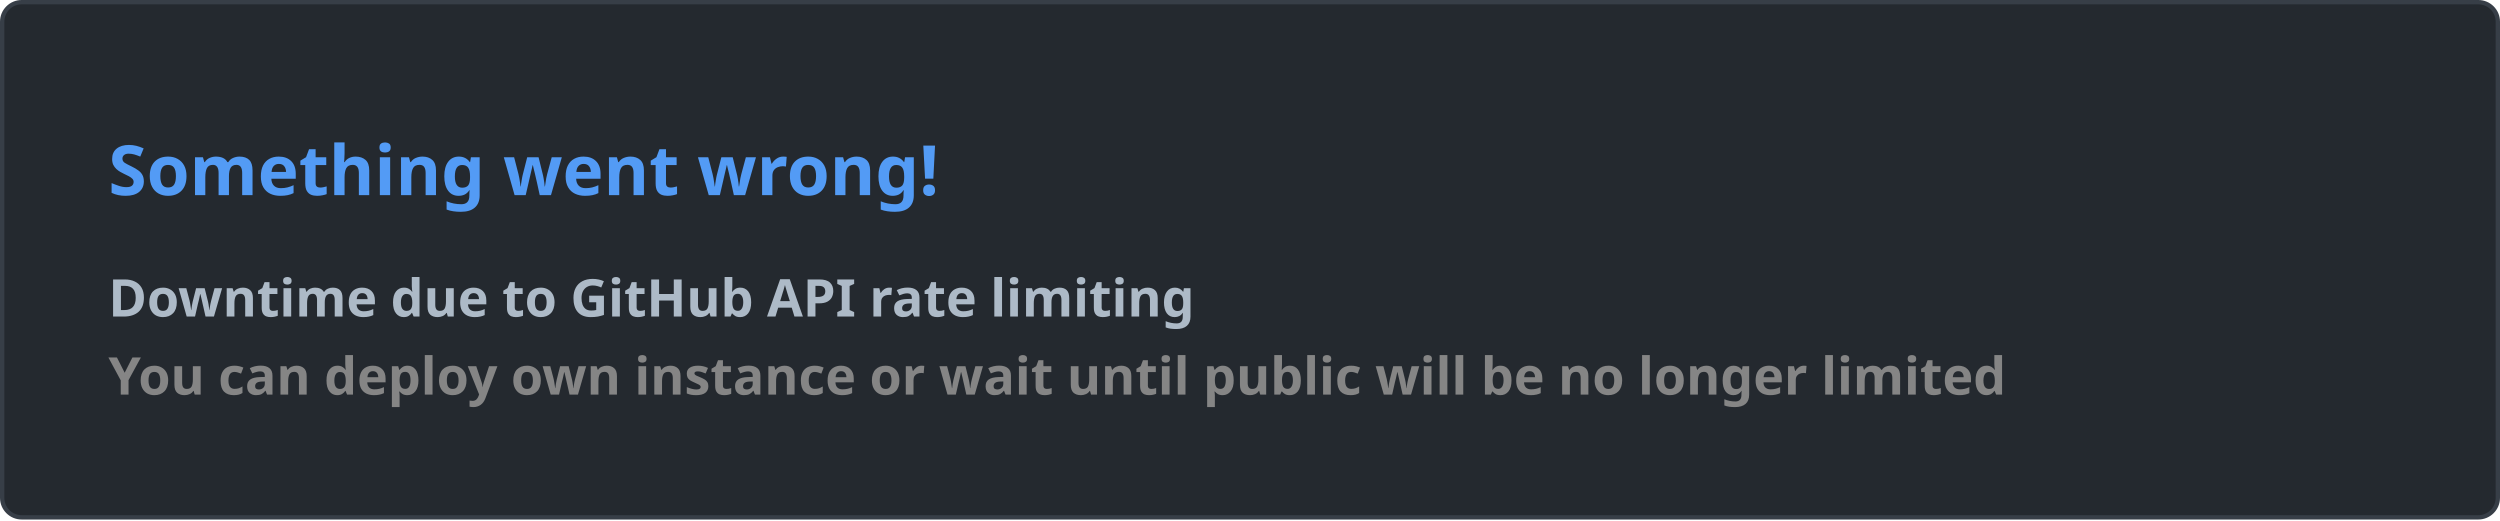
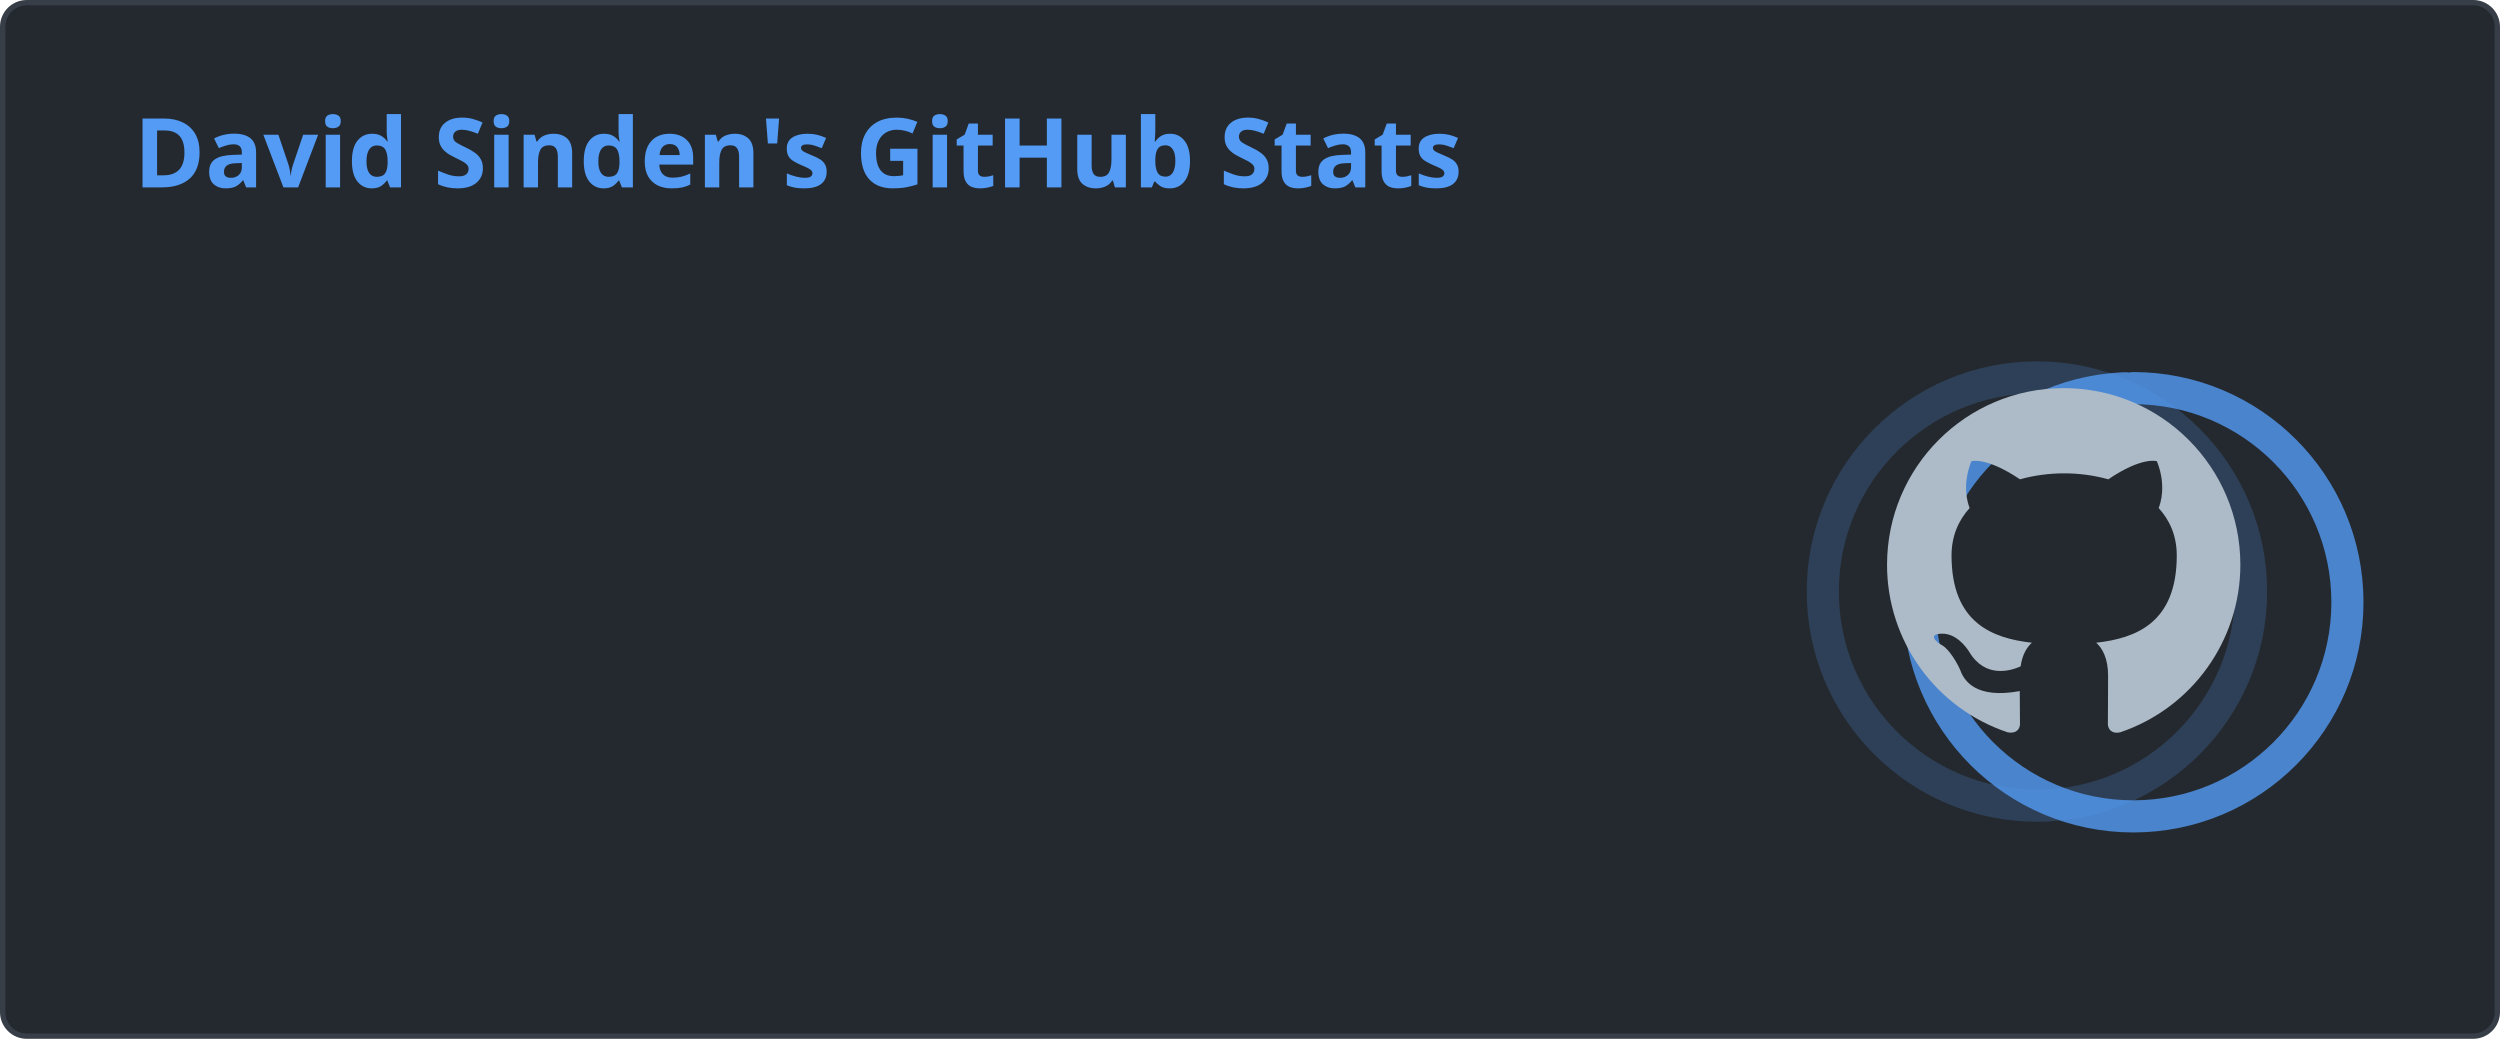
- <svg xmlns="http://www.w3.org/2000/svg" width="576.5" height="120" viewBox="0 0 576.5 120" fill="#24292F">
+ <svg xmlns="http://www.w3.org/2000/svg" width="467" height="195" viewBox="0 0 467 195" fill="none" role="img" aria-labelledby="descId">
  <style>
-     .text { font: 600 16px 'Segoe UI', Ubuntu, Sans-Serif; fill: #539bf5 }
-     .small { font: 600 12px 'Segoe UI', Ubuntu, Sans-Serif; fill: #ADBAC7 }
-     .gray { fill: #858585 }
-     </style>
-   <rect x="0.5" y="0.5" width="575.5" height="99%" rx="4.5" fill="#24292F" stroke="#373E47" />
-   <text x="25" y="45" class="text">Something went wrong!</text>
-   <text data-testid="message" x="25" y="55" class="text small">
-     <tspan x="25" dy="18">Downtime due to GitHub API rate limiting</tspan>
-     <tspan x="25" dy="18" class="gray">You can deploy own instance or wait until public will be no longer limited</tspan>
-   </text>
+           .header {
+             font: 600 18px 'Segoe UI', Ubuntu, Sans-Serif;
+             fill: #539bf5;
+             animation: fadeInAnimation 0.8s ease-in-out forwards;
+           }
+           @supports(-moz-appearance: auto) {
+             /* Selector detects Firefox */
+             .header { font-size: 15.5px; }
+           }
+           
+     .stat {
+       font: 600 14px 'Segoe UI', Ubuntu, "Helvetica Neue", Sans-Serif; fill: #ADBAC7;
+     }
+     @supports(-moz-appearance: auto) {
+       /* Selector detects Firefox */
+       .stat { font-size:12px; }
+     }
+     .stagger {
+       opacity: 0;
+       animation: fadeInAnimation 0.3s ease-in-out forwards;
+     }
+     .rank-text {
+       font: 800 24px 'Segoe UI', Ubuntu, Sans-Serif; fill: #ADBAC7;
+       animation: scaleInAnimation 0.3s ease-in-out forwards;
+     }
+     .rank-percentile-header {
+       font-size: 14px;
+     }
+     .rank-percentile-text {
+       font-size: 16px;
+     }
+     
+     .not_bold { font-weight: 400 }
+     .bold { font-weight: 700 }
+     .icon {
+       fill: #539bf5;
+       display: block;
+     }
+ 
+     .rank-circle-rim {
+       stroke: #539bf5;
+       fill: none;
+       stroke-width: 6;
+       opacity: 0.2;
+     }
+     .rank-circle {
+       stroke: #539bf5;
+       stroke-dasharray: 250;
+       fill: none;
+       stroke-width: 6;
+       stroke-linecap: round;
+       opacity: 0.8;
+       transform-origin: -10px 8px;
+       transform: rotate(-90deg);
+       animation: rankAnimation 1s forwards ease-in-out;
+     }
+     
+     @keyframes rankAnimation {
+       from {
+         stroke-dashoffset: 251.327;
+       }
+       to {
+         stroke-dashoffset: 189.372;
+       }
+     }
+   
+   
+ 
+           
+       /* Animations */
+       @keyframes scaleInAnimation {
+         from {
+           transform: translate(-5px, 5px) scale(0);
+         }
+         to {
+           transform: translate(-5px, 5px) scale(1);
+         }
+       }
+       @keyframes fadeInAnimation {
+         from {
+           opacity: 0;
+         }
+         to {
+           opacity: 1;
+         }
+       }
+     
+           
+         </style>
+   <rect data-testid="card-bg" x="0.5" y="0.5" rx="4.5" height="99%" stroke="#373E47" width="466" fill="#24292F" stroke-opacity="1" />
+   <g data-testid="card-title" transform="translate(25, 35)">
+     <g transform="translate(0, 0)">
+       <text x="0" y="0" class="header" data-testid="header">David Sinden's GitHub Stats</text>
+     </g>
+   </g>
+   <g data-testid="main-card-body" transform="translate(0, 55)">
+     <g data-testid="rank-circle" transform="translate(390.5, 47.5)">
+       <circle class="rank-circle-rim" cx="-10" cy="8" r="40" />
+       <circle class="rank-circle" cx="-10" cy="8" r="40" />
+       <g class="rank-text">
+         <svg x="-38" y="-30" height="66" width="66" aria-hidden="true" viewBox="0 0 16 16" version="1.1" data-view-component="true" data-testid="github-rank-icon">
+           <path d="M8 0c4.42 0 8 3.58 8 8a8.013 8.013 0 0 1-5.45 7.59c-.4.08-.55-.17-.55-.38 0-.27.01-1.13.01-2.2 0-.75-.25-1.23-.54-1.48 1.78-.2 3.65-.88 3.65-3.95 0-.88-.31-1.59-.82-2.15.08-.2.36-1.02-.08-2.12 0 0-.67-.22-2.2.82-.64-.18-1.32-.27-2-.27-.68 0-1.36.09-2 .27-1.53-1.03-2.2-.82-2.2-.82-.44 1.1-.16 1.92-.08 2.12-.51.56-.82 1.28-.82 2.15 0 3.06 1.86 3.75 3.64 3.95-.23.2-.44.55-.51 1.07-.46.21-1.61.55-2.33-.66-.15-.24-.6-.83-1.23-.82-.67.01-.27.38.01.53.34.19.73.9.82 1.13.16.45.68 1.31 2.69.94 0 .67.01 1.3.01 1.49 0 .21-.15.45-.55.38A7.995 7.995 0 0 1 0 8c0-4.42 3.58-8 8-8Z" />
+         </svg>
+       </g>
+     </g>
+     <svg x="0" y="0">
+       <g transform="translate(0, 0)">
+         <g class="stagger" style="animation-delay: 450ms" transform="translate(25, 0)">
+           <svg data-testid="icon" class="icon" viewBox="0 0 16 16" version="1.1" width="16" height="16">
+             <path fill-rule="evenodd" d="M8 .25a.75.75 0 01.673.418l1.882 3.815 4.21.612a.75.75 0 01.416 1.279l-3.046 2.97.719 4.192a.75.75 0 01-1.088.791L8 12.347l-3.766 1.98a.75.75 0 01-1.088-.79l.72-4.194L.818 6.374a.75.75 0 01.416-1.28l4.21-.611L7.327.668A.75.75 0 018 .25zm0 2.445L6.615 5.5a.75.75 0 01-.564.41l-3.097.45 2.24 2.184a.75.75 0 01.216.664l-.528 3.084 2.769-1.456a.75.75 0 01.698 0l2.77 1.456-.53-3.084a.75.75 0 01.216-.664l2.24-2.183-3.096-.45a.75.75 0 01-.564-.41L8 2.694v.001z" />
+           </svg>
+           <text class="stat  bold" x="25" y="12.5">Total Stars Earned:</text>
+           <text class="stat  bold" x="224.01" y="12.5" data-testid="stars">13</text>
+         </g>
+       </g>
+       <g transform="translate(0, 25)">
+         <g class="stagger" style="animation-delay: 600ms" transform="translate(25, 0)">
+           <svg data-testid="icon" class="icon" viewBox="0 0 16 16" version="1.1" width="16" height="16">
+             <path fill-rule="evenodd" d="M1.643 3.143L.427 1.927A.25.25 0 000 2.104V5.75c0 .138.112.25.25.25h3.646a.25.25 0 00.177-.427L2.715 4.215a6.5 6.5 0 11-1.18 4.458.75.75 0 10-1.493.154 8.001 8.001 0 101.6-5.684zM7.75 4a.75.75 0 01.75.75v2.992l2.028.812a.75.75 0 01-.557 1.392l-2.5-1A.75.75 0 017 8.25v-3.5A.75.75 0 017.75 4z" />
+           </svg>
+           <text class="stat  bold" x="25" y="12.5">Total Commits (last year):</text>
+           <text class="stat  bold" x="224.01" y="12.5" data-testid="commits">0</text>
+         </g>
+       </g>
+       <g transform="translate(0, 50)">
+         <g class="stagger" style="animation-delay: 750ms" transform="translate(25, 0)">
+           <svg data-testid="icon" class="icon" viewBox="0 0 16 16" version="1.1" width="16" height="16">
+             <path fill-rule="evenodd" d="M7.177 3.073L9.573.677A.25.25 0 0110 .854v4.792a.25.25 0 01-.427.177L7.177 3.427a.25.25 0 010-.354zM3.75 2.5a.75.75 0 100 1.5.75.75 0 000-1.5zm-2.25.75a2.25 2.25 0 113 2.122v5.256a2.251 2.251 0 11-1.5 0V5.372A2.25 2.25 0 011.5 3.25zM11 2.5h-1V4h1a1 1 0 011 1v5.628a2.251 2.251 0 101.5 0V5A2.5 2.5 0 0011 2.5zm1 10.25a.75.75 0 111.5 0 .75.75 0 01-1.5 0zM3.75 12a.75.75 0 100 1.5.75.75 0 000-1.5z" />
+           </svg>
+           <text class="stat  bold" x="25" y="12.5">Total PRs:</text>
+           <text class="stat  bold" x="224.01" y="12.5" data-testid="prs">47</text>
+         </g>
+       </g>
+       <g transform="translate(0, 75)">
+         <g class="stagger" style="animation-delay: 900ms" transform="translate(25, 0)">
+           <svg data-testid="icon" class="icon" viewBox="0 0 16 16" version="1.1" width="16" height="16">
+             <path fill-rule="evenodd" d="M8 1.5a6.5 6.5 0 100 13 6.5 6.5 0 000-13zM0 8a8 8 0 1116 0A8 8 0 010 8zm9 3a1 1 0 11-2 0 1 1 0 012 0zm-.25-6.25a.75.75 0 00-1.5 0v3.5a.75.75 0 001.5 0v-3.5z" />
+           </svg>
+           <text class="stat  bold" x="25" y="12.5">Total Issues:</text>
+           <text class="stat  bold" x="224.01" y="12.5" data-testid="issues">43</text>
+         </g>
+       </g>
+       <g transform="translate(0, 100)">
+         <g class="stagger" style="animation-delay: 1050ms" transform="translate(25, 0)">
+           <svg data-testid="icon" class="icon" viewBox="0 0 16 16" version="1.1" width="16" height="16">
+             <path fill-rule="evenodd" d="M2 2.5A2.5 2.5 0 014.5 0h8.75a.75.75 0 01.75.75v12.5a.75.75 0 01-.75.75h-2.5a.75.75 0 110-1.5h1.75v-2h-8a1 1 0 00-.714 1.7.75.75 0 01-1.072 1.05A2.495 2.495 0 012 11.5v-9zm10.5-1V9h-8c-.356 0-.694.074-1 .208V2.5a1 1 0 011-1h8zM5 12.25v3.25a.25.25 0 00.4.2l1.45-1.087a.25.25 0 01.3 0L8.6 15.7a.25.25 0 00.4-.2v-3.25a.25.25 0 00-.25-.25h-3.5a.25.25 0 00-.25.25z" />
+           </svg>
+           <text class="stat  bold" x="25" y="12.5">Contributed to (last year):</text>
+           <text class="stat  bold" x="224.01" y="12.5" data-testid="contribs">6</text>
+         </g>
+       </g>
+     </svg>
+   </g>
</svg>
